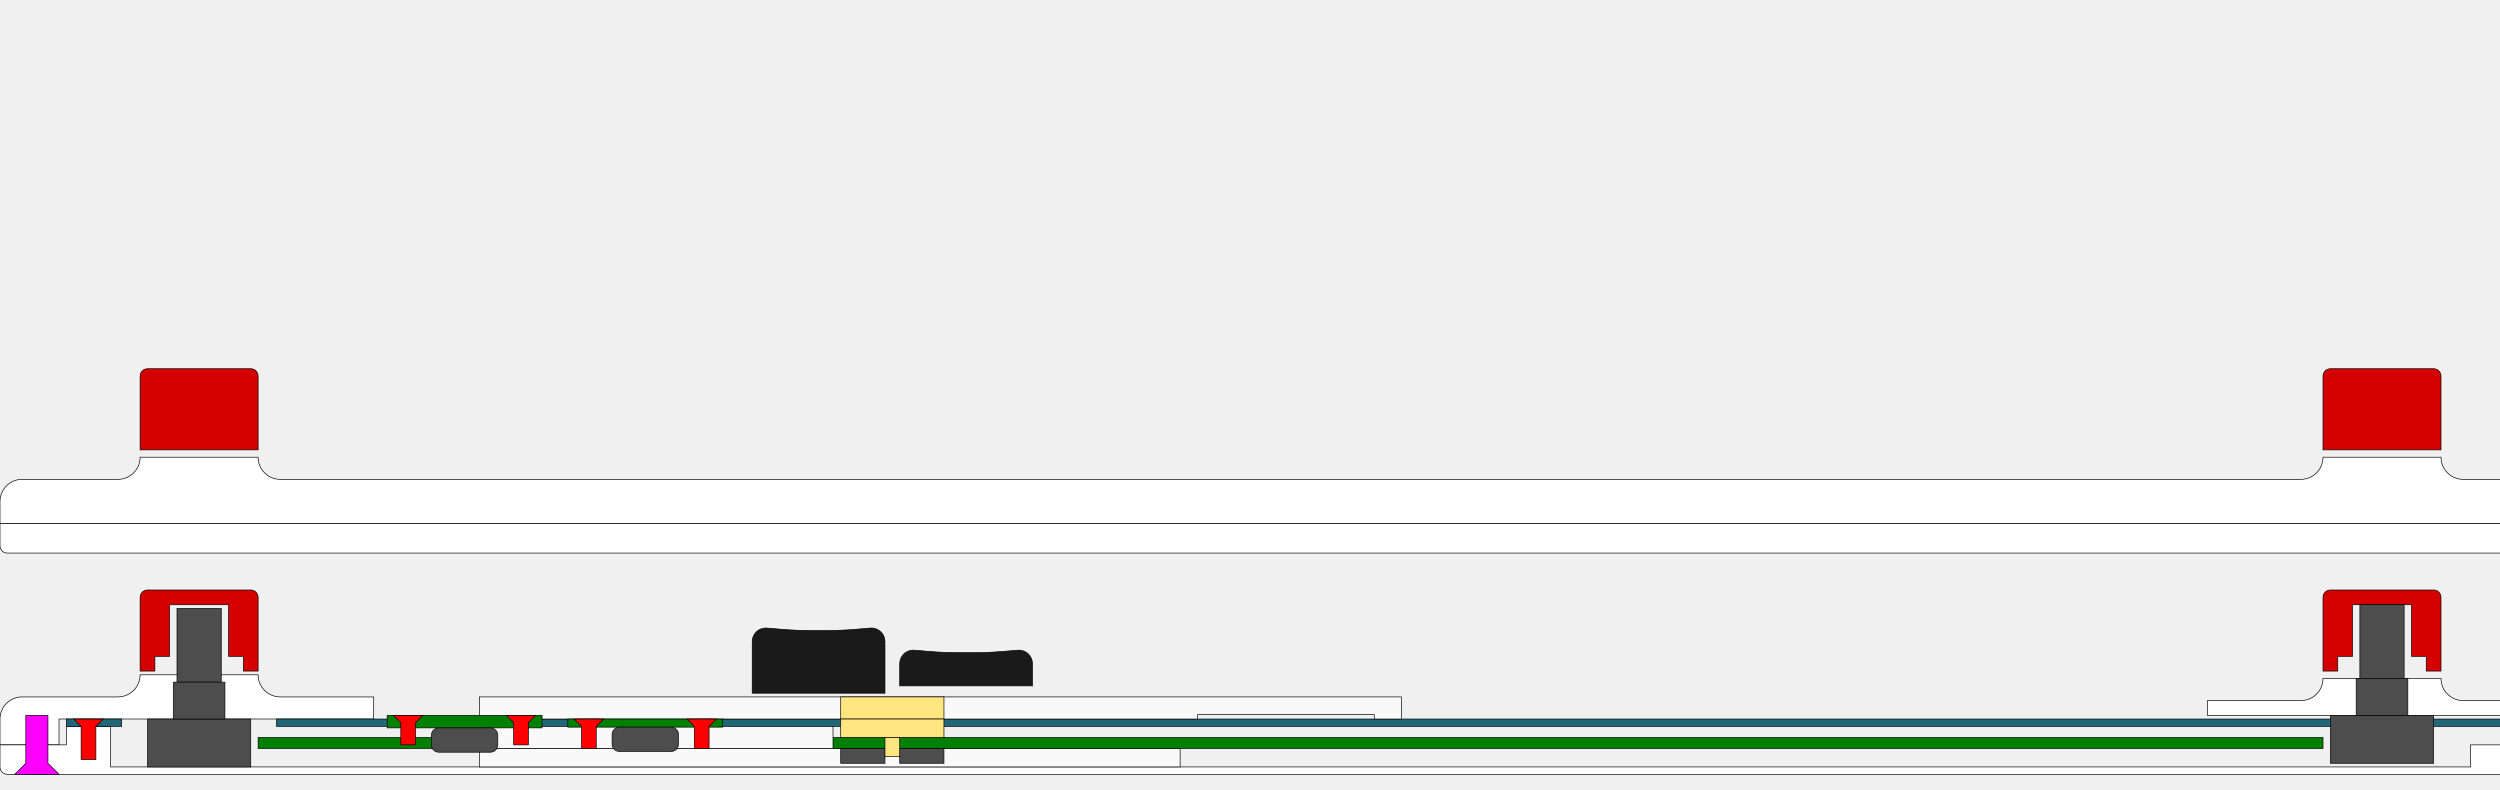
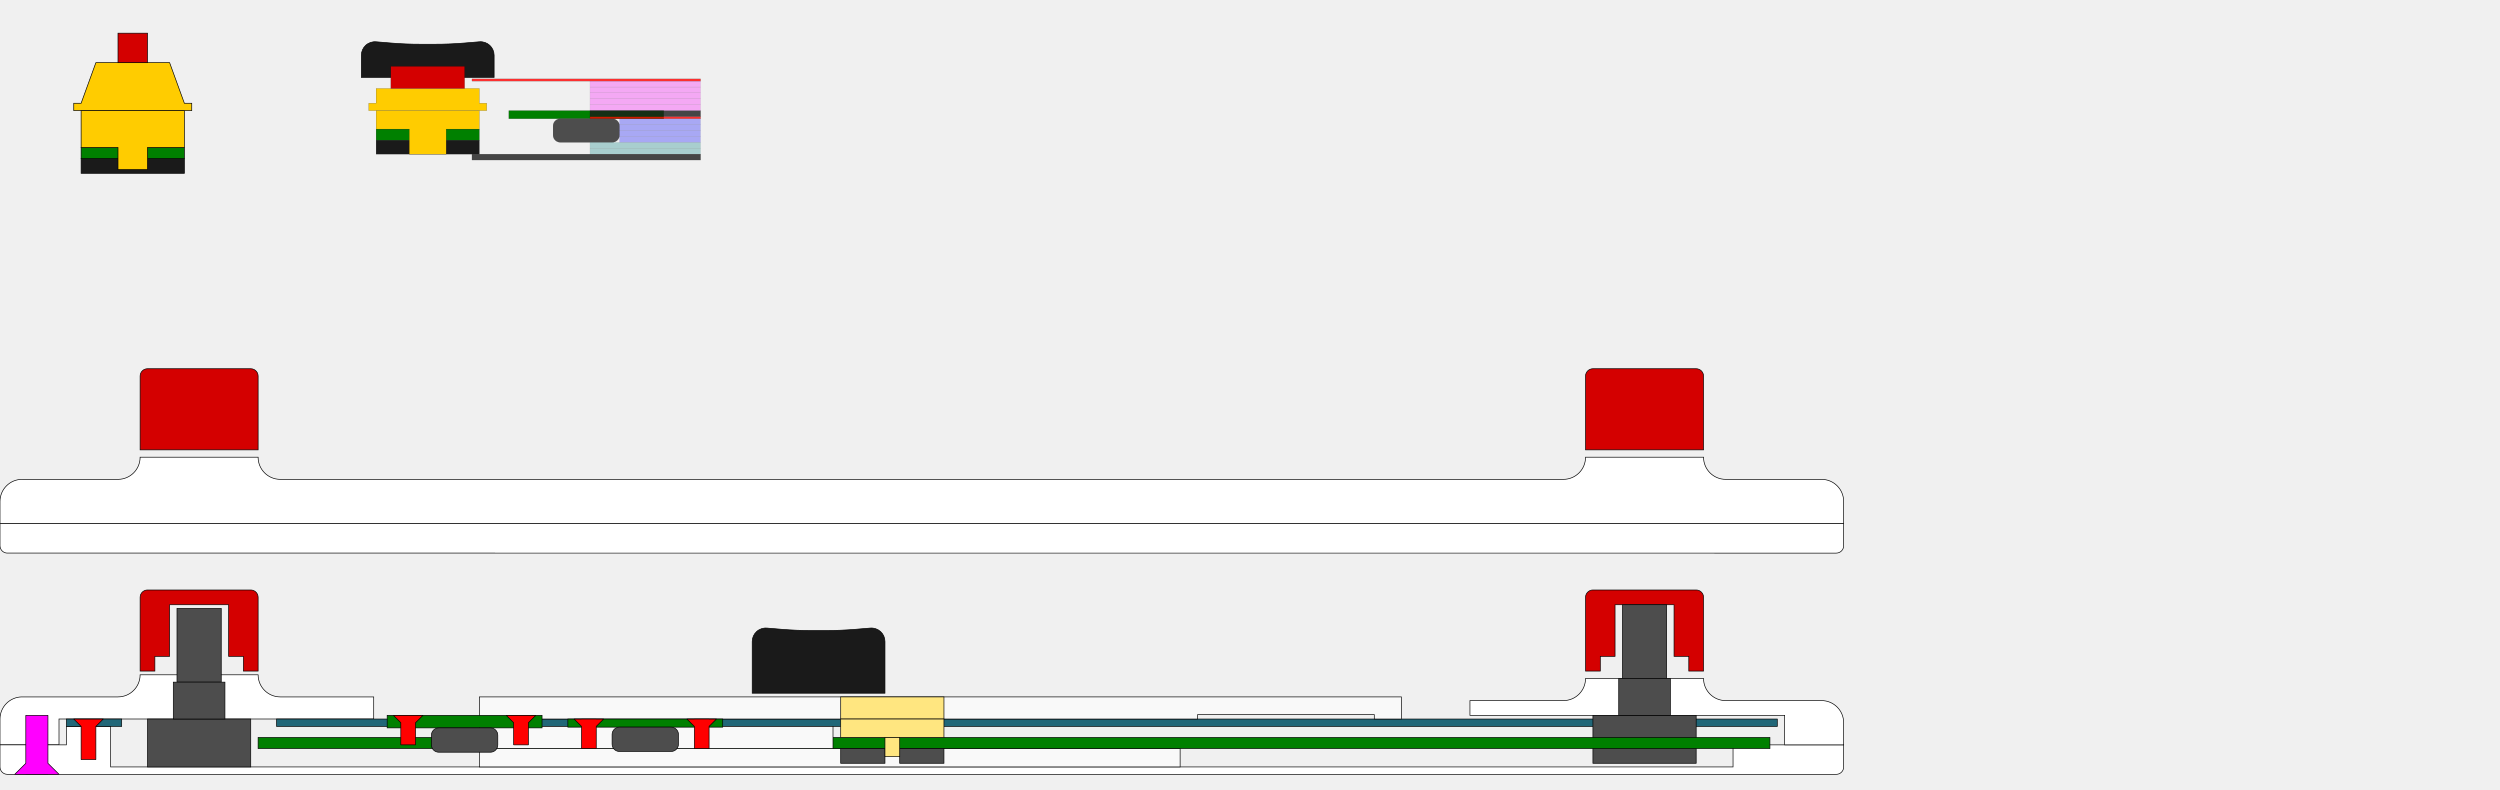
<svg xmlns="http://www.w3.org/2000/svg" width="339mm" height="107mm" viewBox="0 0 339 107" version="1.1" id="svg1" xml:space="preserve">
  <defs id="defs1">
    <rect x="245.669" y="-188.976" width="585.827" height="75.591" id="rect77" />
    <marker id="Arrow2Sstart" orient="auto" refX="0" refY="0" style="overflow:visible">
      <path d="M 8.72,4.03 -2.21,0.02 8.72,-4 c -1.75,2.37 -1.74,5.62 0,8.03 z" id="Arrow2SstartPath" style="fill:#000000;fill-opacity:1;stroke:none" transform="matrix(0.3,0,0,0.3,-0.69,0)" />
    </marker>
    <marker id="Arrow2Send" orient="auto" refX="0" refY="0" style="overflow:visible">
      <path d="M 8.72,4.03 -2.21,0.02 8.72,-4 c -1.75,2.37 -1.74,5.62 0,8.03 z" id="Arrow2SendPath" style="fill:#000000;fill-opacity:1;stroke:none" transform="matrix(-0.3,0,0,-0.3,0.69,0)" />
    </marker>
    <rect x="245.669" y="-188.976" width="113.386" height="152.913" id="rect79" />
    <rect x="245.669" y="-188.976" width="585.827" height="75.591" id="rect77-3" />
    <rect x="245.669" y="-188.976" width="113.386" height="152.913" id="rect79-2" />
  </defs>
  <g id="layer5" transform="translate(-96.04375,-14.76876)" style="display:inline">
-     <path id="path339" style="display:inline;opacity:1;fill:#ffffff;stroke:#000000;stroke-width:0.09" d="m 99.089,-30.186 13,-5.2e-5 a 3,3 135 0 0 3,-3 v 0 h 16 a 3,3 45 0 0 3,3 l 274,7.4e-5 a 3,3 135 0 0 3,-3 h 16 a 3,3 45 0 0 3,3 h 13 a 3,3 45 0 1 3,3 v 3 l -350,-2.32e-4 v -3 a 3,3 135 0 1 3,-3 z" transform="translate(-0.04500004,109.9551)" />
-     <path id="path341" style="display:inline;opacity:1;fill:#ffffff;fill-opacity:1;stroke:#000000;stroke-width:0.09" d="M 96.089,-24.186 H 446.089 v 3 a 1,1 135 0 1 -1,1 l -348,-1.54e-4 a 1,1 45 0 1 -1,-1 z" transform="translate(-0.04500004,109.9551)" />
+     <path id="path21" style="display:inline;fill:#008000;stroke:#000000;stroke-width:0.02" d="m 165.044,29.769 h 21 v 1.1 h -21 z" />
+     <path id="path24" style="display:inline;fill:#4d4d4d;stroke:#000000;stroke-width:0.02" d="m 61.5,-16.65 h 7 a 1,1 45 0 1 1,1 l 0,1.3 a 1,1 135 0 1 -1,1 h -7 a 1,1 45 0 1 -1,-1 v -1.3 a 1,1 135 0 1 1,-1 z" transform="matrix(1,0,0,0.9696967,110.5438,47.01463)" />
+     <path id="path339" style="display:inline;opacity:1;fill:#ffffff;stroke:#000000;stroke-width:0.09" d="m 99.089,-30.186 13,-5.2e-5 a 3,3 135 0 0 3,-3 v 0 h 16 a 3,3 45 0 0 3,3 l 174,7.4e-5 a 3,3 135 0 0 3,-3 h 16 a 3,3 45 0 0 3,3 h 13 a 3,3 45 0 1 3,3 v 3 l -250,-2.32e-4 v -3 a 3,3 135 0 1 3,-3 z" transform="translate(-0.04500004,109.9551)" />
+     <path id="path341" style="display:inline;opacity:1;fill:#ffffff;fill-opacity:1;stroke:#000000;stroke-width:0.09" d="M 96.089,-24.186 H 346.089 v 3 a 1,1 135 0 1 -1,1 l -248,-1.52e-4 a 1,1 45 0 1 -1,-1 z" transform="translate(-0.04500004,109.9551)" />
    <path id="path124" style="display:inline;opacity:1;fill:#d40000;stroke:#000000;stroke-width:0.09" d="m 116.044,-29.856 h 14 a 1,1 45 0 1 1,1 v 10 h -2 v -2 h -2 v -7 h -8 v 7 h -2 l -1e-5,2 h -2 l 0,-10 a 1,1 135 0 1 1,-1 z" transform="translate(0,124.625)" />
    <path id="path190" style="display:inline;opacity:1;fill:#ffffff;stroke:#000000;stroke-width:0.09" d="m 99.089,-30.686 13,-5.2e-5 a 3,3 135 0 0 3,-3 v 0 h 16 a 3,3 45 0 0 3,3 l 12.675,6.1e-5 v 3 l -42.675,-2.9e-5 v 3.5 l -8,-5.8e-5 v -3.5 a 3,3 135 0 1 3,-3 z" transform="translate(-0.04500004,139.9551)" />
-     <path id="path196" style="display:inline;opacity:1;fill:#ffffff;fill-opacity:1;stroke:#000000;stroke-width:0.09" d="m 96.089,-24.186 h 9 v -2.5 h 6 v 5.5 h 320 v -3 h 15 v 3 a 1,1 135 0 1 -1,1 l -348,-1.54e-4 a 1,1 45 0 1 -1,-1 z" transform="translate(-0.04500004,139.9551)" />
+     <path id="path196" style="display:inline;opacity:1;fill:#ffffff;fill-opacity:1;stroke:#000000;stroke-width:0.09" d="m 96.089,-24.186 h 9 v -2.5 h 6 v 5.5 h 220 v -3 h 15 v 3 a 1,1 135 0 1 -1,1 l -248,-1.52e-4 a 1,1 45 0 1 -1,-1 z" transform="translate(-0.04500004,139.9551)" />
    <path id="path197" style="display:inline;opacity:1;fill:#d40000;stroke:#000000;stroke-width:0.09" d="m 116.544,-39.731 h 14 a 1,1 45 0 1 1,1 v 10 h -16 l 0,-10 a 1,1 135 0 1 1,-1 z" transform="translate(-0.4999957,104.5)" />
-     <path id="path198" style="display:inline;opacity:1;fill:#d40000;stroke:#000000;stroke-width:0.09" d="m 116.544,-39.731 h 14 a 1,1 45 0 1 1,1 v 10 h -16 l 0,-10 a 1,1 135 0 1 1,-1 z" transform="translate(295.5,104.5)" />
-     <path id="path225" style="display:inline;opacity:1;fill:#d40000;stroke:#000000;stroke-width:0.09" d="m 116.044,-29.856 h 14 a 1,1 45 0 1 1,1 v 10 h -2 v -2 h -2 v -7 h -8 v 7 h -2 l -1e-5,2 h -2 l 0,-10 a 1,1 135 0 1 1,-1 z" transform="translate(296,124.625)" />
-     <path id="path20" style="display:inline;opacity:1;fill:#216778;stroke:#000000;stroke-width:0.09" d="m 133.544,112.269 h 303.5 v 1 H 133.544 Z" />
+     <path id="path198" style="display:inline;opacity:1;fill:#d40000;stroke:#000000;stroke-width:0.09" d="m 16.544,-39.731 h 14 a 1,1 45 0 1 1,1 v 10 h -16 v -10 a 1,1 135 0 1 1,-1 z" transform="translate(295.5,104.5)" />
+     <path id="path225" style="display:inline;opacity:1;fill:#d40000;stroke:#000000;stroke-width:0.09" d="m 16.044,-29.856 h 14 a 1,1 45 0 1 1,1 v 10 h -2 v -2 h -2 v -7 h -8 v 7 h -2 l -10e-6,2 h -2 v -10 a 1,1 135 0 1 1,-1 z" transform="translate(296,124.625)" />
+     <path id="path20" style="display:inline;opacity:1;fill:#216778;stroke:#000000;stroke-width:0.09" d="m 133.544,112.269 h 203.5 v 1 H 133.544 Z" />
    <path id="path69" style="display:inline;opacity:1;fill:#ff00ff;stroke:#000000;stroke-width:0.09;stroke-linejoin:round" d="m 99.544,111.768 v 6.508 l -1.5,1.488 h 1.5 v 0.005 h 3 v -0.005 h 1.5 l -1.5,-1.488 v -6.507 z" />
-     <path id="path71" style="display:inline;opacity:1;fill:#ffffff;stroke:#000000;stroke-width:0.09" d="m 99.089,-30.186 13,-5.2e-5 a 3,3 135 0 0 3,-3 v 0 h 16 a 3,3 45 0 0 3,3 l 12.675,6.1e-5 v 2 l -42.675,-2.9e-5 v 4 l -8,-5.8e-5 v -3 a 3,3 135 0 1 3,-3 z" transform="matrix(-1,0,0,1,542.1325,139.9551)" />
+     <path id="path71" style="display:inline;opacity:1;fill:#ffffff;stroke:#000000;stroke-width:0.09" d="m 199.089,-30.186 13,-5.2e-5 a 3,3 135 0 0 3,-3 v 0 h 16 a 3,3 45 0 0 3,3 l 12.675,6.1e-5 v 2 l -42.675,-2.9e-5 v 4 l -8,-5.8e-5 v -3 a 3,3 135 0 1 3,-3 z" transform="matrix(-1,0,0,1,542.1325,139.9551)" />
    <path id="path186" style="display:inline;fill:#4d4d4d;stroke:#000000;stroke-width:0.09" d="m 120.044,97.269 h 6 v 10 h -6 z" />
    <path id="path187" style="display:inline;fill:#4d4d4d;stroke:#000000;stroke-width:0.09" d="m 116.044,112.269 h 14 v 6.5 h -14 z" />
    <path id="path188" style="display:inline;fill:#4d4d4d;stroke:#000000;stroke-width:0.09" d="m 119.544,107.268 h 7 v 5 h -7 z" />
    <path id="path201" style="display:inline;opacity:1;fill:#216778;stroke:#000000;stroke-width:0.09" d="m 105.044,112.269 h 7.5 v 1 h -7.5 z" />
    <path id="path70" style="display:inline;opacity:1;fill:#ff0000;stroke:#000000;stroke-width:0.09;stroke-linejoin:round" d="m 109.044,117.77 v -4.503 l 1,-0.992 h -1 v -0.005 h -2 v 0.005 h -1 l 1,0.992 v 4.503 z" />
    <path id="path1" style="display:inline;fill:#f9f9f9;stroke:#000000;stroke-width:0.09" d="m 161.044,116.269 h 95.025 v 2.5 l -95.025,-1e-4 z" />
    <path id="path8" style="display:inline;fill:#f9f9f9;stroke:#000000;stroke-width:0.09" d="m 161.044,109.269 h 125.025 v 3 l -3.672,-3e-5 v -0.6 l -23.958,-1e-5 v 0.6 l -97.395,-3e-5 z" />
-     <path id="path11" style="display:inline;fill:#4d4d4d;stroke:#000000;stroke-width:0.09" d="m 416.044,96.769 h 6 v 10 h -6 z" />
-     <path id="path22" style="display:inline;fill:#4d4d4d;stroke:#000000;stroke-width:0.09" d="m 412.044,111.769 h 14 v 6.5 h -14 z" />
-     <path id="path23" style="display:inline;fill:#4d4d4d;stroke:#000000;stroke-width:0.09" d="m 415.544,106.768 h 7 v 5 h -7 z" />
-     <path id="path86" style="display:inline;opacity:1;fill:#008000;stroke:#000000;stroke-width:0.09" d="m 131.044,114.769 h 280 v 1.5 H 131.044 Z" />
+     <path id="path11" style="display:inline;fill:#4d4d4d;stroke:#000000;stroke-width:0.09" d="m 316.044,96.769 h 6 v 10 h -6 z" />
+     <path id="path22" style="display:inline;fill:#4d4d4d;stroke:#000000;stroke-width:0.09" d="m 312.044,111.769 h 14 v 6.5 h -14 z" />
+     <path id="path23" style="display:inline;fill:#4d4d4d;stroke:#000000;stroke-width:0.09" d="m 315.544,106.768 h 7 v 5 h -7 z" />
+     <path id="path86" style="display:inline;opacity:1;fill:#008000;stroke:#000000;stroke-width:0.09" d="m 131.044,114.769 h 205 v 1.5 H 131.044 Z" />
    <path id="path101" style="display:inline;fill:#ffe680;stroke:#000000;stroke-width:0.09" d="m 210.044,109.269 h 14 v 3 h -14 z" />
    <path id="path102" style="display:inline;fill:#ffe680;stroke:#000000;stroke-width:0.09" d="m 210.044,112.269 h 14 v 2.5 h -14 z" />
    <path id="path106" style="display:inline;fill:#4d4d4d;stroke:#000000;stroke-width:0.09" d="m 210.044,116.269 h 6 v 2 h -6 z" />
    <path id="path107" style="display:inline;fill:#4d4d4d;stroke:#000000;stroke-width:0.09" d="m 218.044,116.269 h 6 v 2 h -6 z" />
    <path id="path105" style="display:inline;fill:#ffe680;stroke:#000000;stroke-width:0.09" d="m 216.044,114.769 h 2 v 2.6 h -2 z" />
-     <path id="path2" style="display:inline;fill:#1a1a1a;stroke:#000000;stroke-width:0.09" d="m 150.037,-8.065 2.014,0.168 a 48.083,48.083 2.382 0 0 3.993,0.166 l 2,0 a 48.083,48.083 177.618 0 0 3.993,-0.166 l 2.014,-0.168 a 1.84,1.84 42.618 0 1 1.993,1.834 v 3 h -18 v -3 a 1.84,1.84 137.382 0 1 1.993,-1.834 z" transform="translate(70,111)" />
+     <path id="path101-8" style="display:inline;fill:#ffcc00;stroke:#000000;stroke-width:0.02" d="m 147.044,26.769 v 2 h -1 v 1 h 16 v -1 h -1 v -2 z" />
+     <path id="path107-7" style="display:inline;fill:#1a1a1a;stroke:#000000;stroke-width:0.02" d="m 147.044,33.769 h 14 v 1.9 h -14 z" />
+     <path id="path2" style="display:inline;fill:#1a1a1a;stroke:#000000;stroke-width:0.09" d="m 150.037,-8.065 2.014,0.168 a 48.083,48.083 2.382 0 0 3.993,0.166 l 2,0 a 48.083,48.083 177.618 0 0 3.993,-0.166 l 2.014,-0.168 a 1.84,1.84 42.618 0 1 1.993,1.834 v 3 h -18 v -3 a 1.84,1.84 137.382 0 1 1.993,-1.834 z" transform="translate(-3.000125,28.49971)" />
    <path id="path238" style="display:inline;fill:#1a1a1a;stroke:#000000;stroke-width:0.09" d="m 150.037,-12.065 2.014,0.168 a 48.083,48.083 2.382 0 0 3.993,0.166 h 2 a 48.083,48.083 177.618 0 0 3.993,-0.166 l 2.014,-0.168 a 1.84,1.84 42.618 0 1 1.993,1.834 v 7 h -18 v -7 a 1.84,1.84 137.382 0 1 1.993,-1.834 z" transform="translate(50,112)" />
    <path id="path3" style="display:inline;fill:#f9f9f9;stroke:#000000;stroke-width:0.09" d="m 161.044,113.269 h 47.955 v 3 l -47.955,-1.2e-4 z" />
    <g id="g208" transform="translate(-112,110.5)">
      <path id="path202" style="display:inline;opacity:1;fill:#008000;stroke:#000000;stroke-width:0.09" d="m 260.544,1.269 h 21 v 1.7 h -21 z" />
      <path id="path203" style="display:inline;fill:#4d4d4d;stroke:#000000;stroke-width:0.09" d="m 61.5,-16.65 h 7 a 1,1 45 0 1 1,1 l 0,1.3 a 1,1 135 0 1 -1,1 h -7 a 1,1 45 0 1 -1,-1 v -1.3 a 1,1 135 0 1 1,-1 z" transform="matrix(1,0,0,1.000001,206.0437,19.61923)" />
      <path id="path204" style="display:inline;opacity:1;fill:#ff0000;stroke:#000000;stroke-width:0.09;stroke-linejoin:round" d="m 264.394,5.269 v -3.003 l 1,-0.992 h -1 v -0.005 h -2 v 0.005 h -1 l 1,0.992 v 3.003 z" />
      <path id="path205" style="display:inline;opacity:1;fill:#ff0000;stroke:#000000;stroke-width:0.09;stroke-linejoin:round" d="m 279.694,5.269 v -3.003 l 1,-0.992 h -1 v -0.005 h -2 v 0.005 h -1 l 1,0.992 v 3.003 z" />
    </g>
    <path id="path77" style="display:inline;fill:#008000;stroke:#000000;stroke-width:0.09" d="m 173.044,112.269 h 21 v 1.1 h -21 z" />
    <path id="path78" style="display:inline;fill:#4d4d4d;stroke:#000000;stroke-width:0.09" d="m 61.5,-16.65 h 7 a 1,1 45 0 1 1,1 l 0,1.3 a 1,1 135 0 1 -1,1 h -7 a 1,1 45 0 1 -1,-1 v -1.3 a 1,1 135 0 1 1,-1 z" transform="matrix(1,0,0,1.000001,118.5437,130.0192)" />
    <path id="path160" style="display:inline;fill:#ff0000;stroke:#000000;stroke-width:0.09;stroke-linejoin:round" d="m 176.894,116.269 v -3.003 l 1,-0.992 h -1 v -0.005 h -2 v 0.005 h -1 l 1,0.992 v 3.003 z" />
    <path id="path161" style="display:inline;fill:#ff0000;stroke:#000000;stroke-width:0.09;stroke-linejoin:round" d="m 192.194,116.269 v -3.003 l 1,-0.992 h -1 v -0.005 h -2 v 0.005 h -1 l 1,0.992 v 3.003 z" />
+     <path id="path5" style="display:inline;fill:#ffcc00;stroke:#000000;stroke-width:0.09" d="m 109.044,23.269 -2,5.5 h -1 v 1 h 16 v -1 h -1 l -2,-5.5 z" />
+     <path id="path9" style="display:inline;fill:#1a1a1a;stroke:#000000;stroke-width:0.09" d="m 107.044,36.269 h 14 v 2 h -14 z" />
+     <path id="path13" style="display:inline;fill:#008000;stroke:#000000;stroke-width:0.09" d="m 107.044,34.769 h 14 v 1.5 h -14 z" />
+     <path id="path14" style="display:inline;fill:#008000;stroke:#000000;stroke-width:0.02" d="m 147.044,32.269 h 14 v 1.5 h -14 z" />
+     <path id="path15" style="display:inline;fill:#d40000;stroke:#000000;stroke-width:0.09" d="m 112.044,19.269 h 4 v 4 h -4 z" />
+     <path id="path6" style="display:inline;fill:#ffcc00;stroke:#000000;stroke-width:0.09" d="m 107.044,29.769 v 5 h 5 l -1.1e-4,3 h 4 l -1.3e-4,-3 h 5 v -5 z" />
+     <path id="path102-7" style="display:inline;fill:#ffcc00;stroke:#000000;stroke-width:0.02" d="m 147.044,29.769 v 2.5 h 4.5 v 3.401 h 5 v -3.401 h 4.5 v -2.5 z" />
+     <path id="path16" style="display:inline;fill:#d40000;stroke:#000000;stroke-width:0.02" d="m 149.044,23.769 h 10 v 3 h -10 z" />
+     <path id="path63" style="display:inline;opacity:0.3;fill:#008080;stroke:#000000;stroke-width:0.02" d="m 176.044,34.869 h 15 v 0.8 h -15 z" />
+     <path id="path65" style="display:inline;opacity:0.8;fill:#1a1a1a;stroke:#000000;stroke-width:0.02" d="m 160.044,35.669 h 31 v 0.8 h -31 z" />
+     <path id="path66" style="display:inline;opacity:0.3;fill:#008080;stroke:#000000;stroke-width:0.02" d="m 176.044,34.069 h 15 v 0.8 h -15 z" />
+     <path id="path68" style="display:inline;opacity:0.3;fill:#0000ff;stroke:#000000;stroke-width:0.02" d="m 180.044,33.269 h 11 v 0.8 h -11 z" />
+     <path id="path72" style="display:inline;opacity:0.3;fill:#0000ff;stroke:#000000;stroke-width:0.02" d="m 180.044,32.469 h 11 v 0.8 h -11 z" />
+     <path id="path73" style="display:inline;opacity:0.3;fill:#0000ff;stroke:#000000;stroke-width:0.02" d="m 180.044,31.669 h 11 v 0.8 h -11 z" />
+     <path id="path74" style="display:inline;opacity:0.3;fill:#0000ff;stroke:#000000;stroke-width:0.02" d="m 180.044,30.869 h 11 v 0.8 h -11 z" />
+     <path id="path75" style="display:inline;opacity:0.8;fill:#ff0000;stroke:#000000;stroke-width:0.02" d="m 176.044,30.569 h 15 v 0.3 h -15 z" />
+     <path id="path76" style="display:inline;fill:#1a1a1a;stroke:#000000;stroke-width:0.02;opacity:0.8" d="m 176.044,29.769 h 15 v 0.8 h -15 z" />
+     <path id="path79" style="display:inline;opacity:0.3;fill:#ff00ff;stroke:#000000;stroke-width:0.02" d="m 176.044,28.969 h 15 v 0.8 h -15 z" />
+     <path id="path80" style="display:inline;opacity:0.3;fill:#ff00ff;stroke:#000000;stroke-width:0.02" d="m 176.044,28.169 h 15 v 0.8 h -15 z" />
+     <path id="path81" style="display:inline;opacity:0.3;fill:#ff00ff;stroke:#000000;stroke-width:0.02" d="m 176.044,27.369 h 15 v 0.8 h -15 z" />
+     <path id="path82" style="display:inline;opacity:0.8;fill:#ff0000;stroke:#000000;stroke-width:0.02" d="m 160.044,25.469 h 31 v 0.3 h -31 z" />
+     <path id="path83" style="display:inline;opacity:0.3;fill:#ff00ff;stroke:#000000;stroke-width:0.02" d="m 176.044,26.569 h 15 v 0.8 h -15 z" />
+     <path id="path84" style="display:inline;opacity:0.3;fill:#ff00ff;stroke:#000000;stroke-width:0.02" d="m 176.044,25.769 h 15 v 0.8 h -15 z" />
  </g>
  <g id="layer12" style="display:inline" />
</svg>
